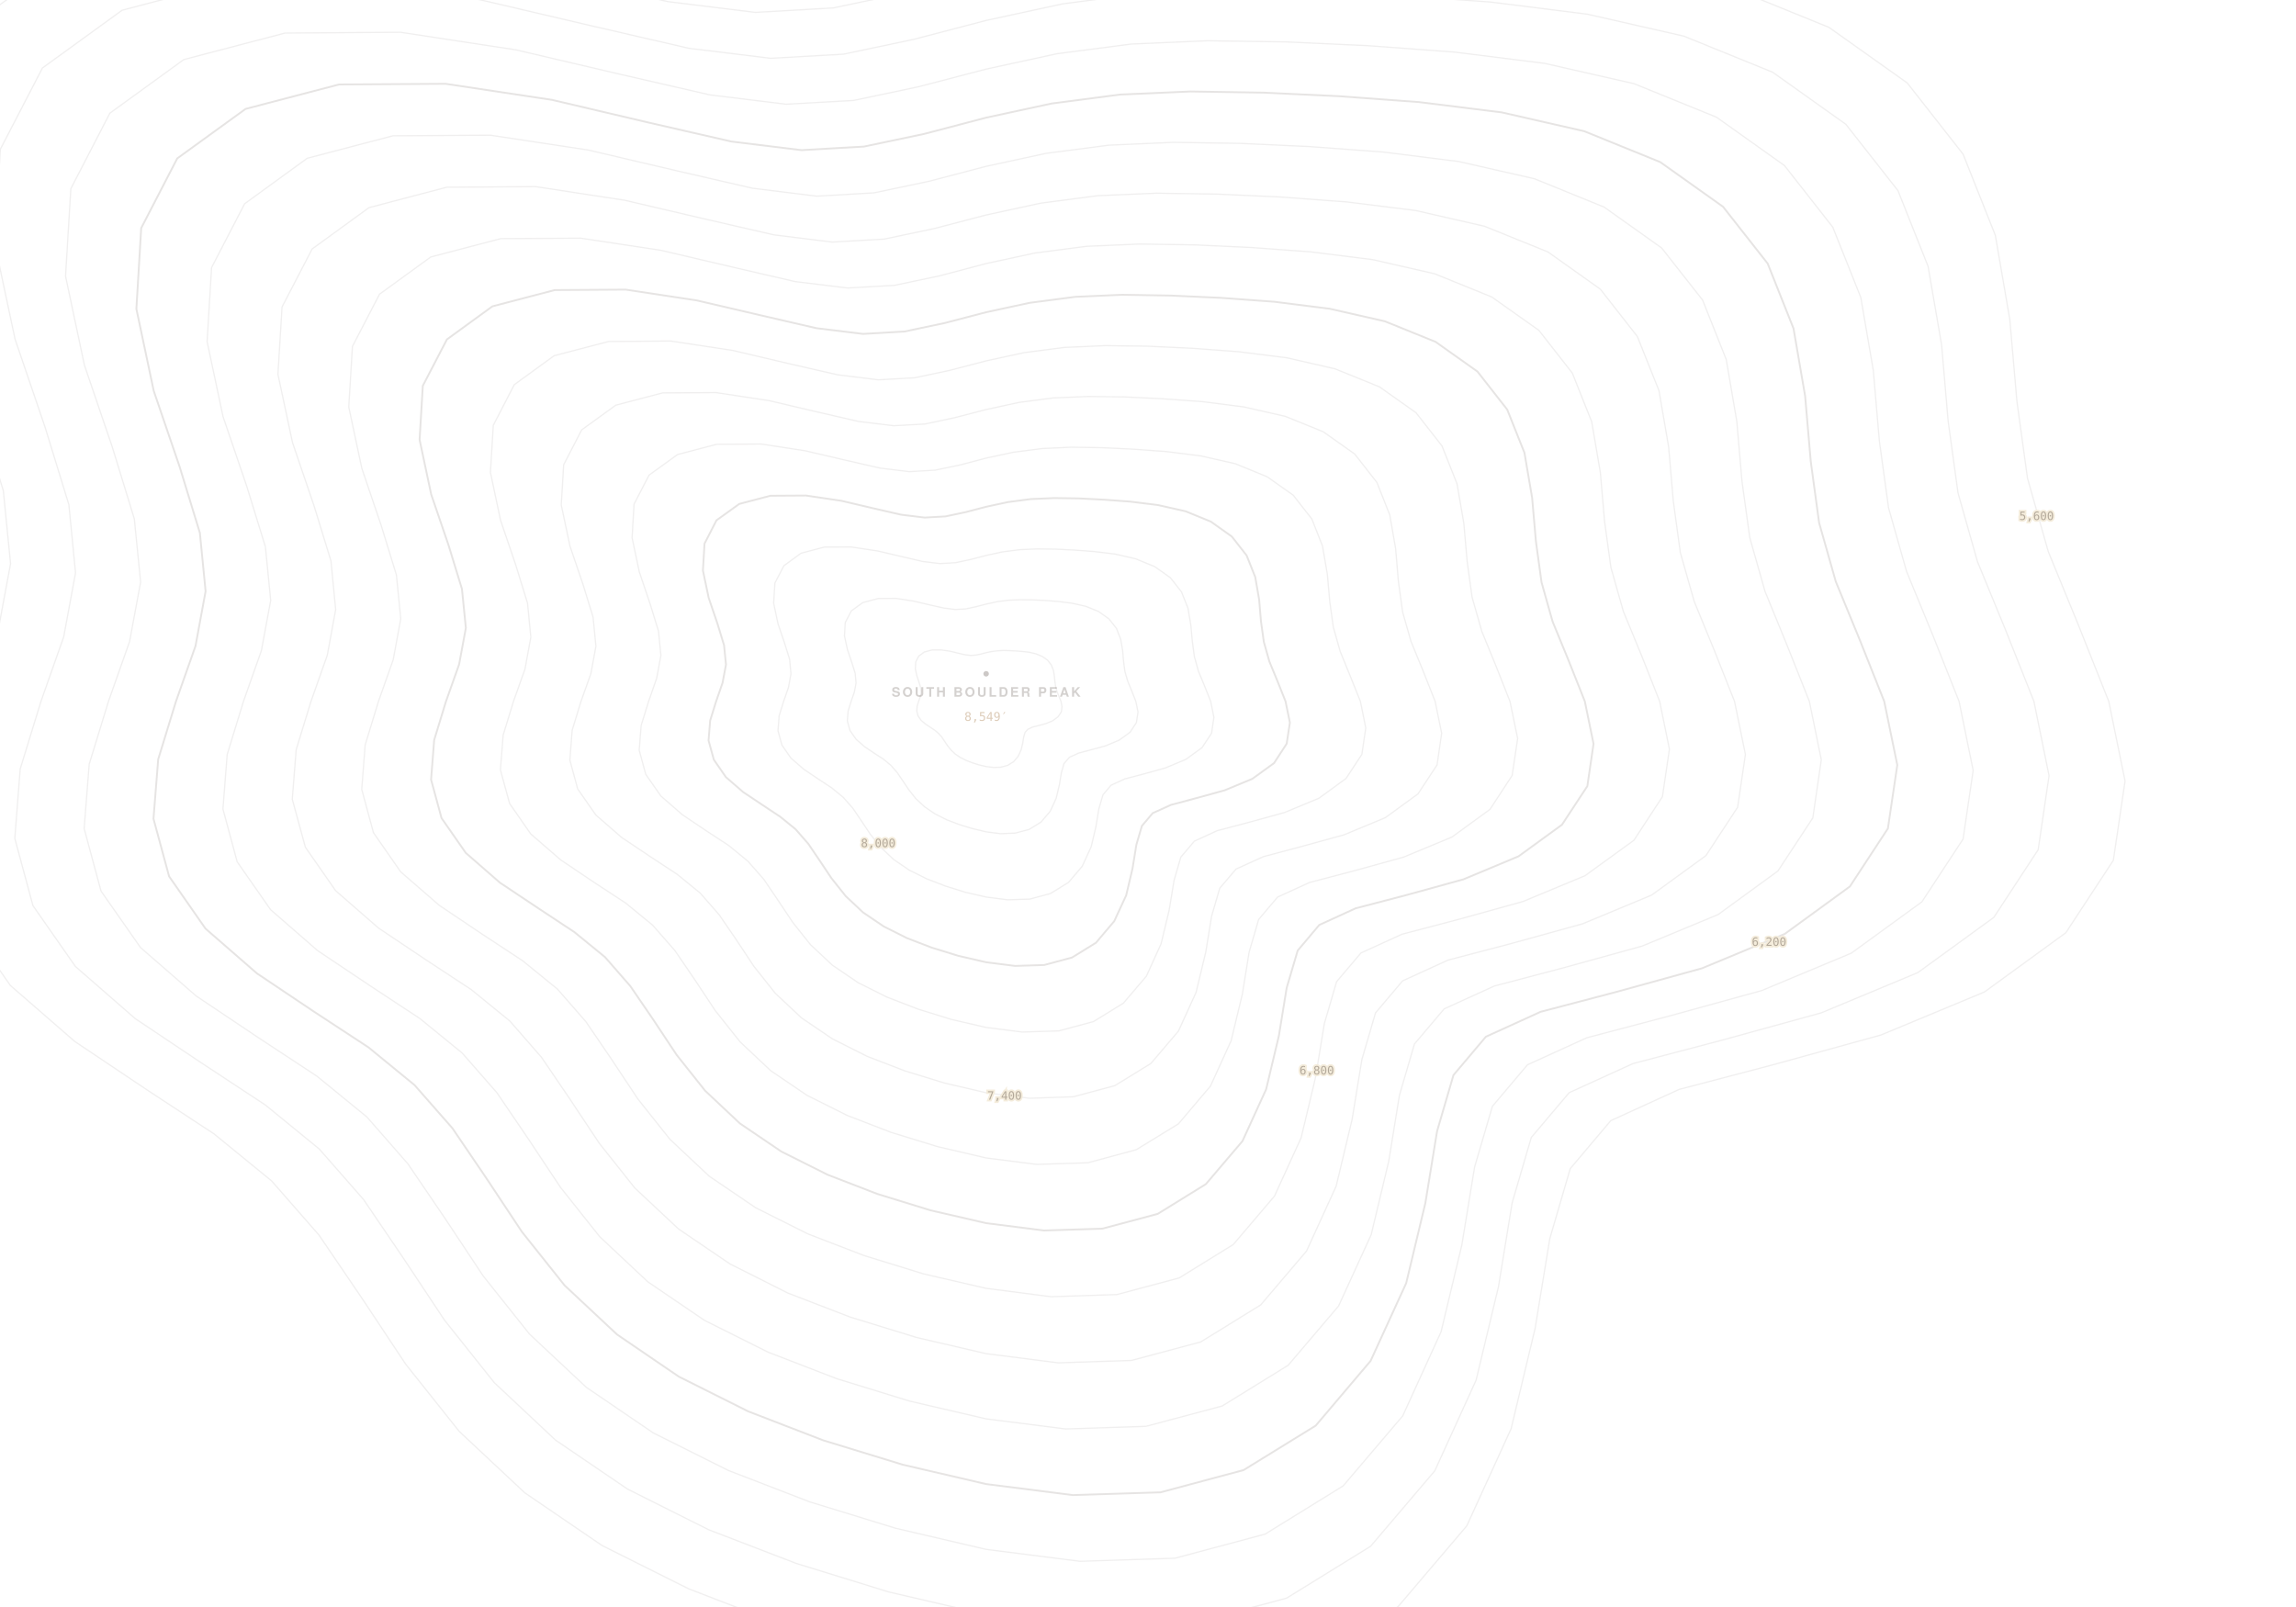
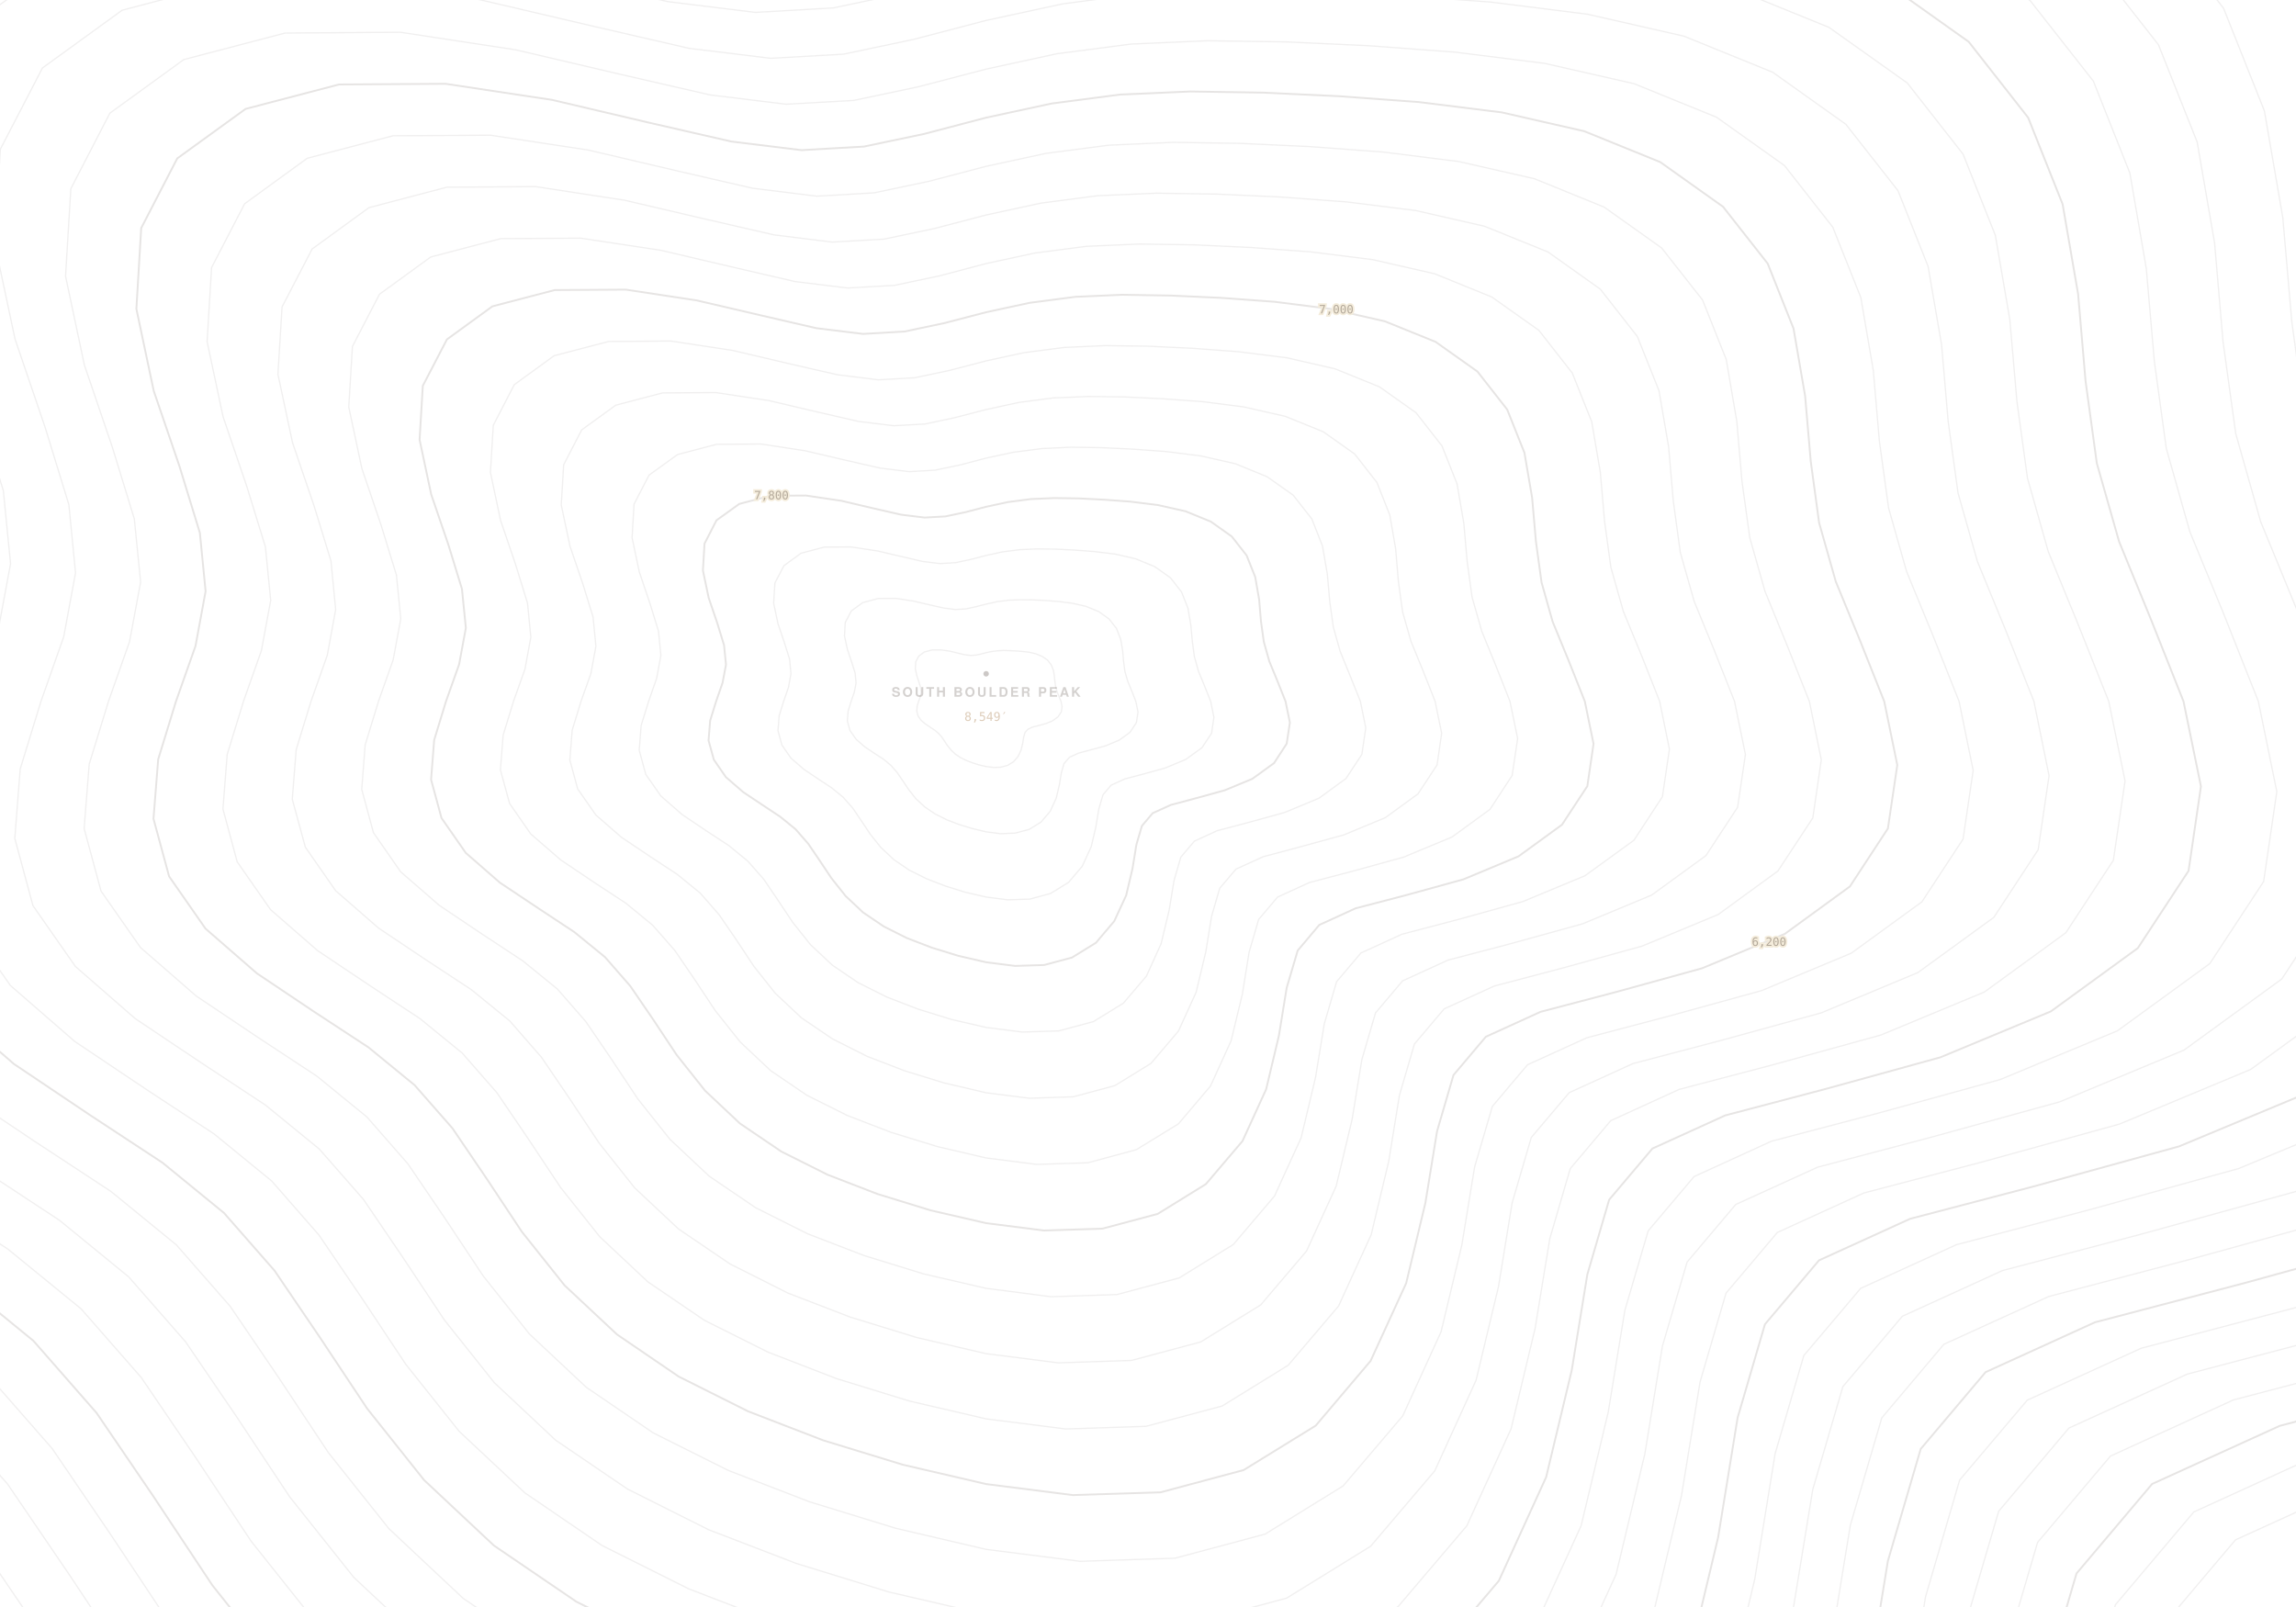
<svg xmlns="http://www.w3.org/2000/svg" width="2000" height="1400" viewBox="0 0 2000 1400">
  <style>
  .c  { fill:none; stroke:#2A1B11; stroke-opacity:0.07; stroke-width:1.1; }
  .ix { fill:none; stroke:#2A1B11; stroke-opacity:0.12; stroke-width:1.6; }
  .ct { font:500 10px 'IBM Plex Mono',ui-monospace,monospace; fill:#2A1B11; fill-opacity:0.32;
        stroke:#F4ECDB; stroke-width:3; paint-order:stroke; }
  .pk { font:600 11.5px 'Inter Tight','Helvetica Neue',sans-serif; letter-spacing:0.15em; fill:#2A1B11; fill-opacity:0.2; }
  .el { font:500 10.5px 'IBM Plex Mono',ui-monospace,monospace; fill:#9C6A33; fill-opacity:0.34; }
  .dot { fill:#2A1B11; fill-opacity:0.24; }
</style>
  <path class="c" d="M924.2,611.0 L925.1,615.6 L924.5,620.2 L921.7,624.4 L917.0,627.9 L911.0,630.4 L904.7,632.1 L899.2,633.5 L895.3,635.4 L892.9,638.1 L891.7,642.2 L890.9,647.4 L889.5,653.2 L886.9,658.9 L882.9,663.6 L877.7,666.8 L871.7,668.4 L865.3,668.6 L859.0,667.8 L852.9,666.4 L847.2,664.6 L841.7,662.5 L836.7,660.0 L832.2,657.0 L828.4,653.4 L825.3,649.5 L822.7,645.6 L820.3,642.0 L817.5,638.9 L814.2,636.1 L810.2,633.5 L806.1,630.7 L802.3,627.5 L799.7,623.7 L798.6,619.5 L798.9,615.2 L800.2,611.0 L801.6,607.0 L802.3,603.0 L801.9,598.8 L800.4,594.0 L798.6,588.5 L797.3,582.5 L797.7,576.6 L800.3,571.6 L805.2,568.0 L812.0,566.2 L819.8,566.2 L827.5,567.3 L834.5,569.0 L840.5,570.4 L845.6,571.0 L850.1,570.7 L854.5,569.8 L859.0,568.6 L863.7,567.6 L868.7,567.0 L873.8,566.7 L879.1,566.8 L884.6,567.1 L890.4,567.5 L896.4,568.2 L902.4,569.6 L907.9,571.9 L912.5,575.1 L915.7,579.2 L917.6,583.9 L918.4,588.8 L918.9,593.6 L919.5,598.0 L920.7,602.3 L922.4,606.6 L924.2,611.0 Z" />
  <path class="c" d="M989.4,611.0 L991.3,620.3 L989.9,629.5 L984.4,637.9 L974.9,644.8 L962.9,649.8 L950.4,653.2 L939.5,656.1 L931.6,659.7 L926.8,665.3 L924.5,673.4 L922.8,683.8 L920.0,695.5 L914.8,706.8 L906.8,716.2 L896.4,722.6 L884.3,725.8 L871.6,726.3 L859.0,724.7 L846.9,721.8 L835.4,718.3 L824.5,714.1 L814.4,709.0 L805.4,702.9 L797.8,695.8 L791.6,688.0 L786.4,680.2 L781.5,673.0 L776.0,666.7 L769.3,661.2 L761.4,656.1 L753.1,650.5 L745.7,644.0 L740.4,636.4 L738.1,628.1 L738.8,619.4 L741.4,611.0 L744.2,603.0 L745.7,595.0 L744.9,586.5 L741.9,576.9 L738.2,565.9 L735.6,554.0 L736.3,542.3 L741.6,532.2 L751.5,525.0 L765.0,521.4 L780.5,521.3 L796.0,523.7 L810.0,527.0 L822.0,529.7 L832.2,531.0 L841.2,530.5 L850.0,528.6 L859.0,526.3 L868.5,524.2 L878.4,522.9 L888.7,522.5 L899.2,522.6 L910.2,523.1 L921.8,524.0 L933.8,525.5 L945.8,528.2 L956.9,532.7 L966.0,539.2 L972.5,547.4 L976.2,556.9 L977.9,566.6 L978.7,576.1 L979.9,585.1 L982.4,593.6 L985.9,602.1 L989.4,611.0 Z" />
  <path class="c" d="M1054.6,611.0 L1057.4,624.9 L1055.4,638.7 L1047.1,651.3 L1032.9,661.6 L1014.9,669.1 L996.1,674.3 L979.7,678.6 L967.8,684.1 L960.8,692.4 L957.2,704.6 L954.6,720.3 L950.5,737.7 L942.7,754.7 L930.8,768.7 L915.1,778.4 L897.0,783.3 L877.9,783.9 L859.0,781.5 L840.8,777.3 L823.5,771.9 L807.2,765.6 L792.1,758.1 L778.6,748.9 L767.2,738.2 L757.9,726.5 L750.1,714.8 L742.8,704.0 L734.5,694.6 L724.5,686.4 L712.7,678.6 L700.2,670.2 L689.0,660.5 L681.1,649.1 L677.7,636.6 L678.7,623.6 L682.6,611.0 L686.8,598.9 L689.0,587.0 L687.8,574.3 L683.3,559.9 L677.7,543.4 L673.9,525.5 L675.0,507.9 L682.9,492.8 L697.7,482.0 L718.1,476.6 L741.3,476.5 L764.5,480.0 L785.5,484.9 L803.5,489.1 L818.8,491.0 L832.4,490.2 L845.5,487.4 L859.0,483.9 L873.2,480.8 L888.1,478.9 L903.5,478.2 L919.3,478.4 L935.8,479.2 L953.2,480.5 L971.3,482.7 L989.2,486.8 L1005.8,493.6 L1019.5,503.3 L1029.2,515.7 L1034.8,529.8 L1037.3,544.5 L1038.6,558.7 L1040.4,572.1 L1044.0,584.9 L1049.3,597.7 L1054.6,611.0 Z" />
  <path class="ix" d="M1119.8,611.0 L1123.6,629.5 L1120.8,647.9 L1109.8,664.8 L1090.9,678.5 L1066.8,688.5 L1041.8,695.4 L1020.0,701.2 L1004.1,708.4 L994.7,719.5 L989.9,735.8 L986.5,756.7 L981.0,780.0 L970.6,802.5 L954.7,821.3 L933.8,834.2 L909.6,840.7 L884.2,841.5 L859.0,838.3 L834.8,832.7 L811.7,825.6 L789.9,817.2 L769.8,807.1 L751.8,794.9 L736.6,780.6 L724.2,765.0 L713.8,749.4 L704.0,735.0 L693.0,722.4 L679.6,711.5 L663.9,701.1 L647.3,690.0 L632.3,677.0 L621.8,661.8 L617.2,645.1 L618.6,627.8 L623.8,611.0 L629.4,594.9 L632.4,579.0 L630.7,562.1 L624.8,542.8 L617.3,520.8 L612.3,497.0 L613.7,473.6 L624.1,453.3 L644.0,439.0 L671.1,431.9 L702.0,431.7 L733.0,436.3 L761.0,442.9 L785.0,448.4 L805.4,450.9 L823.5,449.9 L841.0,446.2 L859.0,441.5 L878.0,437.4 L897.8,434.8 L918.3,433.9 L939.4,434.2 L961.4,435.3 L984.6,437.0 L1008.7,440.0 L1032.7,445.4 L1054.7,454.4 L1073.0,467.4 L1085.9,483.9 L1093.4,502.7 L1096.8,522.3 L1098.4,541.3 L1100.9,559.2 L1105.7,576.2 L1112.7,593.2 L1119.8,611.0 Z" />
  <path class="c" d="M1185.0,611.0 L1189.7,634.1 L1186.3,657.2 L1172.5,678.2 L1148.9,695.4 L1118.8,707.9 L1087.5,716.5 L1060.2,723.7 L1040.4,732.8 L1028.6,746.7 L1022.7,767.0 L1018.4,793.1 L1011.4,822.2 L998.6,850.4 L978.6,873.9 L952.5,890.0 L922.3,898.1 L890.5,899.1 L859.0,895.1 L828.7,888.1 L799.9,879.2 L772.7,868.7 L747.5,856.1 L725.0,840.8 L706.0,823.0 L690.5,803.5 L677.5,784.0 L665.3,766.0 L651.5,750.3 L634.8,736.6 L615.1,723.7 L594.3,709.7 L575.7,693.5 L562.5,674.6 L556.8,653.6 L558.5,632.0 L565.0,611.0 L572.0,590.9 L575.7,571.0 L573.6,549.8 L566.2,525.8 L556.9,498.3 L550.6,468.5 L552.3,439.2 L565.4,413.9 L590.2,396.0 L624.1,387.1 L662.8,386.8 L701.4,392.7 L736.5,400.9 L766.6,407.8 L792.0,410.9 L814.6,409.6 L836.5,405.0 L859.0,399.1 L882.7,394.0 L907.5,390.8 L933.1,389.6 L959.5,390.0 L987.1,391.3 L1016.0,393.4 L1046.1,397.2 L1076.1,404.0 L1103.7,415.3 L1126.5,431.4 L1142.7,452.1 L1152.0,475.7 L1156.2,500.1 L1158.3,523.9 L1161.4,546.2 L1167.4,567.5 L1176.1,588.8 L1185.0,611.0 Z" />
  <path class="c" d="M1250.1,611.0 L1255.8,638.8 L1251.8,666.4 L1235.2,691.6 L1206.8,712.3 L1170.7,727.3 L1133.2,737.6 L1100.5,746.3 L1076.7,757.1 L1062.5,773.8 L1055.4,798.2 L1050.3,829.5 L1041.9,864.5 L1026.5,898.3 L1002.5,926.5 L971.1,945.8 L934.9,955.5 L896.8,956.8 L859.0,952.0 L822.6,943.5 L788.1,932.9 L755.4,920.3 L725.2,905.1 L698.2,886.8 L675.4,865.4 L656.8,842.0 L641.3,818.6 L626.5,797.0 L610.0,778.1 L589.9,761.7 L566.3,746.2 L541.4,729.5 L519.0,710.0 L503.2,687.3 L496.4,662.2 L498.4,636.2 L506.1,611.0 L514.7,586.9 L519.1,563.0 L516.6,537.6 L507.7,508.7 L496.5,475.8 L488.9,440.0 L491.0,404.9 L506.7,374.5 L536.4,353.0 L577.1,342.3 L623.5,342.0 L669.9,349.0 L712.0,358.9 L748.1,367.2 L778.6,370.9 L805.7,369.4 L832.0,363.8 L859.0,356.8 L887.5,350.6 L917.2,346.7 L948.0,345.4 L979.6,345.8 L1012.7,347.4 L1047.4,349.9 L1083.5,354.5 L1119.5,362.7 L1152.6,376.1 L1180.0,395.5 L1199.4,420.3 L1210.6,448.6 L1215.7,477.9 L1218.1,506.4 L1221.8,533.2 L1229.1,558.8 L1239.6,584.4 L1250.1,611.0 Z" />
  <path class="c" d="M1315.3,611.0 L1322.0,643.4 L1317.2,675.6 L1297.9,705.1 L1264.8,729.2 L1222.7,746.7 L1178.9,758.8 L1140.7,768.8 L1112.9,781.5 L1096.4,801.0 L1088.1,829.4 L1082.2,866.0 L1072.4,906.7 L1054.4,946.2 L1026.5,979.1 L989.8,1001.6 L947.6,1013.0 L903.1,1014.4 L859.0,1008.8 L816.6,998.9 L776.2,986.5 L738.1,971.8 L702.9,954.2 L671.4,932.8 L644.8,907.8 L623.1,880.5 L605.0,853.2 L587.8,828.0 L568.5,806.0 L545.1,786.8 L517.5,768.7 L488.5,749.2 L462.3,726.5 L443.9,700.0 L435.9,670.7 L438.3,640.4 L447.3,611.0 L457.3,582.9 L462.4,555.1 L459.5,525.4 L449.1,491.7 L436.0,453.2 L427.2,411.6 L429.7,370.5 L448.0,335.1 L482.7,309.9 L530.2,297.5 L584.3,297.1 L638.4,305.3 L687.6,316.9 L729.6,326.5 L765.2,330.9 L796.9,329.1 L827.5,322.6 L859.0,314.4 L892.2,307.2 L927.0,302.7 L962.8,301.1 L999.7,301.6 L1038.3,303.4 L1078.8,306.4 L1121.0,311.7 L1162.9,321.3 L1201.6,337.0 L1233.5,359.6 L1256.1,388.5 L1269.2,421.5 L1275.1,455.8 L1278.0,489.0 L1282.3,520.3 L1290.8,550.1 L1303.0,579.9 L1315.3,611.0 Z" />
  <path class="ix" d="M1380.5,611.0 L1388.1,648.0 L1382.7,684.9 L1360.6,718.5 L1322.8,746.0 L1274.7,766.1 L1224.6,779.9 L1180.9,791.3 L1149.2,805.8 L1130.4,828.1 L1120.8,860.6 L1114.0,902.4 L1102.9,949.0 L1082.3,994.1 L1050.4,1031.6 L1008.5,1057.5 L960.2,1070.4 L909.4,1072.0 L859.0,1065.6 L810.5,1054.4 L764.4,1040.2 L720.9,1023.4 L680.6,1003.2 L644.6,978.8 L614.2,950.2 L589.4,919.0 L568.7,887.8 L549.0,859.0 L527.0,833.8 L500.3,812.0 L468.8,791.2 L435.5,769.0 L405.7,743.0 L384.6,712.7 L375.5,679.2 L378.2,644.7 L388.5,611.0 L399.9,578.9 L405.8,547.1 L402.4,513.1 L390.6,474.6 L375.6,430.7 L365.5,383.1 L368.3,336.1 L389.3,295.7 L428.9,266.9 L483.2,252.7 L545.0,252.3 L606.9,261.7 L663.1,274.8 L711.1,285.9 L751.8,290.9 L788.0,288.8 L823.0,281.4 L859.0,272.0 L897.0,263.8 L936.7,258.6 L977.6,256.8 L1019.9,257.5 L1063.9,259.5 L1110.2,262.9 L1158.4,269.0 L1206.3,279.9 L1250.5,297.8 L1287.0,323.7 L1312.9,356.8 L1327.9,394.4 L1334.6,433.6 L1337.9,471.6 L1342.8,507.3 L1352.4,541.4 L1366.4,575.5 L1380.5,611.0 Z" />
  <path class="c" d="M1445.7,611.0 L1454.2,652.7 L1448.1,694.1 L1423.3,732.0 L1380.7,762.9 L1326.6,785.4 L1270.3,801.0 L1221.2,813.9 L1185.5,830.2 L1164.3,855.2 L1153.6,891.8 L1145.9,938.8 L1133.4,991.2 L1110.2,1042.0 L1074.3,1084.2 L1027.2,1113.3 L972.9,1127.8 L915.7,1129.7 L859.0,1122.4 L804.5,1109.8 L752.6,1093.8 L703.6,1074.9 L658.3,1052.2 L617.8,1024.7 L583.6,992.6 L555.7,957.5 L532.4,922.4 L510.3,890.0 L485.6,861.7 L455.4,837.1 L420.0,813.8 L382.6,788.7 L349.0,759.5 L325.3,725.4 L315.1,687.7 L318.1,648.9 L329.7,611.0 L342.5,574.8 L349.1,539.1 L345.3,500.9 L332.0,457.6 L315.2,408.1 L303.8,354.6 L307.0,301.8 L330.6,256.3 L375.2,223.9 L436.2,207.9 L505.8,207.5 L575.4,218.0 L638.6,232.8 L692.6,245.3 L738.4,250.9 L779.1,248.6 L818.5,240.3 L859.0,229.6 L901.7,220.4 L946.4,214.6 L992.5,212.6 L1040.0,213.3 L1089.5,215.6 L1141.6,219.4 L1195.8,226.2 L1249.7,238.5 L1299.4,258.7 L1340.5,287.8 L1369.6,325.0 L1386.5,367.4 L1394.0,411.4 L1397.7,454.1 L1403.2,494.3 L1414.1,532.7 L1429.9,571.0 L1445.7,611.0 Z" />
  <path class="c" d="M1510.9,611.0 L1520.4,657.3 L1513.6,703.3 L1486.0,745.4 L1438.7,779.8 L1378.6,804.8 L1316.0,822.1 L1261.4,836.4 L1221.8,854.5 L1198.2,882.4 L1186.3,923.1 L1177.8,975.2 L1163.9,1033.4 L1138.1,1089.9 L1098.2,1136.8 L1045.9,1169.1 L985.6,1185.2 L922.0,1187.3 L859.0,1179.3 L798.4,1165.2 L740.8,1147.5 L686.3,1126.5 L636.0,1101.2 L591.1,1070.7 L553.0,1035.0 L522.0,996.0 L496.1,957.0 L471.6,921.0 L444.1,889.5 L410.6,862.2 L371.2,836.3 L329.7,808.5 L292.4,776.0 L266.0,738.1 L254.6,696.3 L258.0,653.1 L270.9,611.0 L285.1,570.8 L292.4,531.1 L288.3,488.7 L273.5,440.5 L254.8,385.6 L242.1,326.1 L245.7,267.4 L271.9,216.9 L321.4,180.9 L389.2,163.1 L466.6,162.6 L543.9,174.4 L614.1,190.8 L674.1,204.6 L725.0,210.9 L770.2,208.3 L813.9,199.1 L859.0,187.3 L906.5,177.0 L956.1,170.5 L1007.3,168.3 L1060.1,169.1 L1115.1,171.6 L1173.0,175.9 L1233.2,183.4 L1293.1,197.1 L1348.4,219.5 L1394.0,251.9 L1426.3,293.2 L1445.1,340.3 L1453.5,389.2 L1457.6,436.7 L1463.7,481.4 L1475.8,524.0 L1493.3,566.6 L1510.9,611.0 Z" />
  <path class="c" d="M1576.1,611.0 L1586.5,661.9 L1579.1,712.6 L1548.7,758.8 L1496.7,796.7 L1430.5,824.2 L1361.7,843.2 L1301.7,859.0 L1258.0,878.9 L1232.1,909.5 L1219.0,954.3 L1209.7,1011.7 L1194.4,1075.7 L1166.0,1137.8 L1122.1,1189.4 L1064.6,1224.9 L998.2,1242.6 L928.3,1244.9 L859.0,1236.1 L792.3,1220.6 L728.9,1201.1 L669.1,1178.0 L613.7,1150.3 L564.3,1116.7 L522.4,1077.4 L488.3,1034.5 L459.8,991.6 L432.8,951.9 L402.6,917.4 L365.7,887.3 L322.4,858.8 L276.7,828.2 L235.7,792.5 L206.6,750.8 L194.2,704.8 L197.9,657.3 L212.1,611.0 L227.7,566.8 L235.8,523.1 L231.2,476.4 L214.9,423.5 L194.3,363.0 L180.4,297.6 L184.3,233.1 L213.1,177.5 L267.6,137.9 L342.3,118.3 L427.3,117.8 L512.4,130.7 L589.6,148.8 L655.6,164.0 L711.6,170.9 L761.4,168.0 L809.4,157.9 L859.0,144.9 L911.2,133.6 L965.8,126.5 L1022.1,124.0 L1080.2,124.9 L1140.7,127.7 L1204.4,132.4 L1270.6,140.7 L1336.6,155.7 L1397.3,180.4 L1447.4,216.0 L1483.1,261.4 L1503.7,313.2 L1512.9,367.1 L1517.4,419.3 L1524.2,468.4 L1537.5,515.3 L1556.7,562.2 L1576.1,611.0 Z" />
  <path class="ix" d="M1641.3,611.0 L1652.7,666.5 L1644.5,721.8 L1611.4,772.3 L1554.7,813.6 L1482.5,843.6 L1407.4,864.3 L1341.9,881.5 L1294.3,903.2 L1266.1,936.6 L1251.8,985.5 L1241.6,1048.1 L1224.9,1117.9 L1193.9,1185.6 L1146.1,1242.0 L1083.3,1280.7 L1010.9,1300.1 L934.6,1302.5 L859.0,1292.9 L786.3,1276.0 L717.1,1254.8 L651.8,1229.6 L591.3,1199.3 L537.5,1162.6 L491.8,1119.8 L454.6,1073.1 L423.5,1026.2 L394.1,982.9 L361.1,945.3 L320.9,912.4 L273.6,881.4 L223.8,848.0 L179.0,809.0 L147.3,763.5 L133.7,713.3 L137.8,661.5 L153.3,611.0 L170.3,562.8 L179.1,515.1 L174.1,464.2 L156.4,406.4 L133.9,340.5 L118.8,269.1 L123.0,198.7 L154.4,138.0 L213.9,94.9 L295.3,73.6 L388.1,73.0 L480.9,87.0 L565.1,106.8 L637.1,123.3 L698.2,130.8 L752.5,127.7 L804.9,116.7 L859.0,102.5 L916.0,90.2 L975.5,82.4 L1036.9,79.7 L1100.3,80.7 L1166.3,83.8 L1235.8,88.9 L1308.1,97.9 L1380.0,114.3 L1446.2,141.2 L1500.9,180.1 L1539.8,229.6 L1562.3,286.2 L1572.4,344.9 L1577.3,401.9 L1584.6,455.5 L1599.1,506.6 L1620.1,557.7 L1641.3,611.0 Z" />
  <path class="c" d="M1706.5,611.0 L1718.8,671.2 L1710.0,731.0 L1674.1,785.7 L1612.6,830.4 L1534.5,863.0 L1453.1,885.4 L1382.2,904.1 L1330.6,927.6 L1300.0,963.8 L1284.5,1016.7 L1273.4,1084.5 L1255.3,1160.2 L1221.9,1233.5 L1170.0,1294.5 L1102.0,1336.5 L1023.5,1357.5 L940.9,1360.2 L859.0,1349.8 L780.2,1331.4 L705.3,1308.4 L634.6,1281.1 L569.0,1248.3 L510.7,1208.6 L461.2,1162.2 L420.9,1111.6 L387.2,1060.8 L355.3,1013.9 L319.6,973.1 L276.0,937.5 L224.9,903.9 L170.9,867.7 L122.4,825.5 L88.0,776.3 L73.3,721.8 L77.7,665.7 L94.5,611.0 L112.9,558.8 L122.5,507.1 L117.0,452.0 L97.8,389.4 L73.5,318.0 L57.1,240.6 L61.7,164.4 L95.7,98.6 L160.1,51.9 L248.3,28.8 L348.8,28.1 L449.3,43.4 L540.6,64.8 L618.6,82.7 L684.8,90.8 L743.6,87.5 L800.4,75.5 L859.0,60.2 L920.7,46.8 L985.2,38.4 L1051.8,35.5 L1120.4,36.5 L1191.9,39.8 L1267.2,45.4 L1345.5,55.2 L1423.4,72.9 L1495.2,102.1 L1554.4,144.2 L1596.5,197.9 L1620.9,259.1 L1631.8,322.7 L1637.1,384.4 L1645.1,442.5 L1660.8,497.9 L1683.6,553.3 L1706.5,611.0 Z" />
  <path class="c" d="M1771.7,611.0 L1784.9,675.8 L1775.4,740.3 L1736.8,799.2 L1670.6,847.3 L1586.4,882.4 L1498.8,906.5 L1422.4,926.6 L1366.9,951.9 L1333.9,990.9 L1317.2,1047.9 L1305.3,1120.9 L1285.8,1202.4 L1249.8,1281.4 L1193.9,1347.1 L1120.7,1392.3 L1036.2,1414.9 L947.2,1417.8 L859.0,1406.6 L774.2,1386.9 L693.5,1362.0 L617.3,1332.7 L546.7,1297.3 L483.9,1254.6 L430.6,1204.6 L387.2,1150.1 L350.9,1095.4 L316.6,1044.9 L278.1,1001.0 L231.2,962.7 L176.1,926.4 L117.9,887.5 L65.7,842.0 L28.7,789.0 L12.9,730.4 L17.6,669.9 L35.7,611.0 L55.5,554.8 L65.8,499.1 L60.0,439.7 L39.3,372.3 L13.1,295.4 L-4.6,212.1 L0.3,130.0 L37.0,59.2 L106.4,8.9 L201.3,-16.0 L309.6,-16.7 L417.8,-0.3 L516.1,22.7 L600.2,42.1 L671.4,50.8 L734.7,47.2 L795.9,34.3 L859.0,17.8 L925.5,3.4 L994.9,-5.7 L1066.6,-8.8 L1140.5,-7.7 L1217.5,-4.1 L1298.6,1.8 L1382.9,12.4 L1466.8,31.5 L1544.1,62.9 L1607.9,108.3 L1653.3,166.1 L1679.5,232.0 L1691.3,300.5 L1697.0,367.0 L1705.6,429.5 L1722.5,489.2 L1747.0,548.8 L1771.7,611.0 Z" />
  <path class="c" d="M1836.9,611.0 L1851.1,680.4 L1840.9,749.5 L1799.5,812.6 L1728.6,864.2 L1638.4,901.7 L1544.5,927.6 L1462.6,949.1 L1403.1,976.3 L1367.8,1018.1 L1350.0,1079.1 L1337.2,1157.3 L1316.3,1244.7 L1277.7,1329.3 L1217.8,1399.7 L1139.4,1448.1 L1048.8,1472.3 L953.5,1475.4 L859.0,1463.4 L768.1,1442.3 L681.6,1415.7 L600.0,1384.2 L524.4,1346.4 L457.1,1300.5 L400.0,1247.0 L353.5,1188.6 L314.6,1130.0 L277.8,1075.9 L236.6,1028.8 L186.4,987.8 L127.3,949.0 L65.0,907.2 L9.0,858.5 L-30.6,801.7 L-47.6,738.9 L-42.5,674.1 L-23.1,611.0 L-1.9,550.7 L9.2,491.1 L2.9,427.5 L-19.3,355.3 L-47.4,272.9 L-66.3,183.6 L-61.0,95.7 L-21.7,19.8 L52.6,-34.1 L154.4,-60.8 L270.3,-61.6 L386.3,-44.0 L491.6,-19.3 L581.7,1.4 L658.0,10.8 L725.9,6.9 L791.4,-6.9 L859.0,-24.6 L930.2,-40.1 L1004.6,-49.7 L1081.4,-53.1 L1160.6,-51.9 L1243.2,-48.1 L1330.0,-41.7 L1420.3,-30.3 L1510.2,-9.9 L1593.1,23.8 L1661.4,72.3 L1710.0,134.3 L1738.1,205.0 L1750.7,278.3 L1756.9,349.6 L1766.1,416.6 L1784.2,480.5 L1810.4,544.4 L1836.9,611.0 Z" />
-   <text class="ct" x="765" y="738" text-anchor="middle">8,000</text>
-   <text class="ct" x="875" y="958" text-anchor="middle">7,400</text>
-   <text class="ct" x="1147" y="936" text-anchor="middle">6,800</text>
+   <path class="ix" d="M1902.0,611.0 L1917.2,685.1 L1906.4,758.7 L1862.2,826.0 L1786.5,881.1 L1690.3,921.1 L1590.2,948.7 L1502.9,971.7 L1439.4,1000.6 L1401.7,1045.2 L1382.7,1110.3 L1369.1,1193.8 L1346.8,1286.9 L1305.6,1377.2 L1241.8,1452.3 L1158.1,1503.9 L1061.5,1529.7 L959.8,1533.1 L859.0,1520.2 L762.0,1497.7 L669.8,1469.3 L582.8,1435.8 L502.1,1395.4 L430.3,1346.5 L369.4,1289.4 L319.8,1227.1 L278.3,1164.6 L239.1,1106.9 L195.1,1056.7 L141.5,1012.9 L78.5,971.5 L12.1,926.9 L-47.6,875.0 L-89.9,814.4 L-108.0,747.4 L-102.6,678.3 L-82.0,611.0 L-59.2,546.7 L-47.5,483.1 L-54.2,415.3 L-77.8,338.2 L-107.8,250.3 L-128.0,155.1 L-122.3,61.3 L-80.4,-19.6 L-1.2,-77.1 L107.4,-105.6 L231.1,-106.4 L354.8,-87.6 L467.1,-61.3 L563.2,-39.2 L644.6,-29.2 L717.0,-33.3 L786.9,-48.1 L859.0,-67.0 L934.9,-83.5 L1014.3,-93.7 L1096.3,-97.3 L1180.7,-96.1 L1268.8,-92.0 L1361.4,-85.2 L1457.8,-73.1 L1553.6,-51.3 L1642.0,-15.4 L1714.9,36.4 L1766.7,102.5 L1796.7,177.9 L1810.2,256.2 L1816.7,332.1 L1826.5,403.6 L1845.9,471.8 L1873.8,540.0 L1902.0,611.0 Z" />
+   <path class="c" d="M1967.2,611.0 L1983.3,689.7 L1971.8,768.0 L1924.9,839.5 L1844.5,898.0 L1742.3,940.5 L1635.9,969.8 L1543.1,994.2 L1475.7,1025.0 L1435.7,1072.3 L1415.4,1141.5 L1400.9,1230.2 L1377.3,1329.2 L1333.5,1425.1 L1265.7,1504.9 L1176.8,1559.7 L1074.2,1587.2 L966.1,1590.7 L859.0,1577.1 L756.0,1553.1 L658.0,1523.0 L565.5,1487.3 L479.8,1444.4 L403.5,1392.5 L338.8,1331.8 L286.1,1265.6 L242.1,1199.2 L200.4,1137.9 L153.6,1084.5 L96.7,1038.0 L29.7,994.0 L-40.9,946.7 L-104.3,891.5 L-149.2,827.1 L-168.4,755.9 L-162.7,682.5 L-140.8,611.0 L-116.6,542.7 L-104.1,475.1 L-111.3,403.0 L-136.4,321.2 L-168.2,227.8 L-189.7,126.6 L-183.6,26.9 L-139.1,-59.0 L-54.9,-120.1 L60.4,-150.4 L191.8,-151.2 L323.3,-131.3 L442.6,-103.3 L544.7,-79.8 L631.2,-69.2 L708.1,-73.6 L782.4,-89.3 L859.0,-109.3 L939.7,-126.9 L1024.0,-137.8 L1111.1,-141.6 L1200.8,-140.3 L1294.4,-135.9 L1392.8,-128.7 L1495.2,-115.8 L1597.0,-92.7 L1690.9,-54.5 L1768.4,0.5 L1823.5,70.7 L1855.3,150.8 L1869.6,234.0 L1876.6,314.7 L1887.0,390.6 L1907.5,463.1 L1937.3,535.5 L1967.2,611.0 Z" />
+   <path class="c" d="M2032.4,611.0 L2049.5,694.3 L2037.3,777.2 L1987.6,852.9 L1902.5,914.8 L1794.2,959.9 L1681.6,990.9 L1583.4,1016.8 L1512.0,1049.3 L1469.6,1099.5 L1448.1,1172.7 L1432.8,1266.6 L1407.8,1371.4 L1361.4,1473.0 L1289.6,1557.4 L1195.4,1615.5 L1086.8,1644.6 L972.4,1648.3 L859.0,1633.9 L749.9,1608.5 L646.2,1576.6 L548.2,1538.9 L457.5,1493.4 L376.7,1438.4 L308.2,1374.2 L252.4,1304.1 L205.8,1233.8 L161.6,1168.9 L112.1,1112.4 L51.8,1063.1 L-19.0,1016.5 L-93.8,966.4 L-161.0,908.0 L-208.5,839.8 L-228.9,764.5 L-222.8,686.7 L-199.6,611.0 L-174.0,538.7 L-160.8,467.1 L-168.3,390.8 L-194.9,304.1 L-228.6,205.3 L-251.4,98.1 L-245.0,-7.4 L-197.9,-98.4 L-108.7,-163.1 L13.4,-195.2 L152.6,-196.1 L291.8,-175.0 L418.1,-145.3 L526.2,-120.5 L617.8,-109.2 L699.2,-113.9 L777.9,-130.5 L859.0,-151.7 L944.4,-170.3 L1033.7,-181.8 L1125.9,-185.9 L1220.9,-184.5 L1320.0,-179.9 L1424.2,-172.2 L1532.6,-158.6 L1640.5,-134.0 L1739.9,-93.7 L1821.9,-35.4 L1880.2,39.0 L1913.9,123.7 L1929.1,211.8 L1936.4,297.3 L1947.5,377.7 L1969.2,454.4 L2000.7,531.1 L2032.4,611.0 Z" />
+   <path class="c" d="M2097.6,611.0 L2115.6,699.0 L2102.7,786.4 L2050.3,866.4 L1960.5,931.7 L1846.2,979.3 L1727.3,1012.1 L1623.6,1039.3 L1548.2,1073.7 L1503.5,1126.6 L1480.9,1203.9 L1464.7,1303.0 L1438.3,1413.7 L1389.3,1520.8 L1313.5,1610.0 L1214.1,1671.3 L1099.5,1702.0 L978.7,1705.9 L859.0,1690.7 L743.8,1664.0 L634.3,1630.3 L531.0,1590.4 L435.2,1542.5 L349.9,1484.4 L277.6,1416.6 L218.7,1342.6 L169.5,1268.4 L122.9,1199.9 L70.6,1140.2 L7.0,1088.3 L-67.8,1039.1 L-146.7,986.2 L-217.6,924.5 L-267.8,852.5 L-289.3,773.0 L-282.9,690.9 L-258.4,611.0 L-231.4,534.7 L-217.5,459.2 L-225.4,378.5 L-253.5,287.1 L-289.1,182.7 L-313.0,69.7 L-306.3,-41.8 L-256.6,-137.9 L-162.4,-206.2 L-33.5,-239.9 L113.4,-240.9 L260.3,-218.6 L393.6,-187.4 L507.7,-161.1 L604.4,-149.3 L690.4,-154.2 L773.4,-171.7 L859.0,-194.1 L949.2,-213.7 L1043.5,-225.9 L1140.7,-230.2 L1241.0,-228.7 L1345.6,-223.8 L1455.6,-215.7 L1570.0,-201.4 L1683.9,-175.4 L1788.8,-132.8 L1875.4,-71.3 L1936.9,7.2 L1972.5,96.7 L1988.5,189.6 L1996.3,279.8 L2007.9,364.7 L2030.9,445.7 L2064.1,526.7 L2097.6,611.0 Z" />
+   <path class="ix" d="M2162.8,611.0 L2181.8,703.6 L2168.2,795.7 L2113.0,879.8 L2018.4,948.6 L1898.2,998.7 L1773.0,1033.2 L1663.9,1061.8 L1584.5,1098.0 L1537.4,1153.7 L1513.6,1235.1 L1496.6,1339.5 L1468.8,1455.9 L1417.2,1568.7 L1337.4,1662.6 L1232.8,1727.1 L1112.1,1759.4 L985.0,1763.6 L859.0,1747.6 L737.8,1719.4 L622.5,1683.9 L513.7,1642.0 L412.9,1591.5 L323.1,1530.4 L247.0,1459.0 L185.0,1381.1 L133.2,1303.0 L84.1,1230.9 L29.1,1168.1 L-37.8,1113.4 L-116.6,1061.6 L-199.7,1005.9 L-274.3,941.0 L-327.1,865.2 L-349.8,781.5 L-343.0,695.1 L-317.2,611.0 L-288.8,530.7 L-274.1,451.2 L-282.5,366.3 L-312.0,270.0 L-349.5,160.2 L-374.7,41.2 L-367.6,-76.1 L-315.3,-177.3 L-216.2,-249.2 L-80.5,-284.7 L74.1,-285.7 L228.8,-262.3 L369.2,-229.4 L489.2,-201.8 L591.0,-189.3 L681.5,-194.4 L768.9,-212.9 L859.0,-236.4 L953.9,-257.1 L1053.2,-269.9 L1155.6,-274.4 L1261.1,-272.9 L1371.2,-267.7 L1487.0,-259.2 L1607.4,-244.1 L1727.3,-216.8 L1837.7,-172.0 L1928.9,-107.2 L1993.7,-24.6 L2031.1,69.6 L2048.0,167.5 L2056.2,262.4 L2068.4,351.8 L2092.6,437.0 L2127.6,522.2 L2162.8,611.0 Z" />
+   <path class="c" d="M2228.0,611.0 L2247.9,708.2 L2233.7,804.9 L2175.7,893.3 L2076.4,965.5 L1950.1,1018.0 L1818.7,1054.3 L1704.1,1084.4 L1620.8,1122.4 L1571.3,1180.9 L1546.3,1266.3 L1528.5,1375.9 L1499.2,1498.1 L1445.2,1616.6 L1361.4,1715.2 L1251.5,1782.9 L1124.8,1816.9 L991.3,1821.2 L859.0,1804.4 L731.7,1774.8 L610.7,1737.6 L496.4,1693.5 L390.6,1640.5 L296.3,1576.3 L216.4,1501.4 L151.3,1419.6 L96.9,1337.6 L45.4,1261.9 L-12.4,1195.9 L-82.7,1138.5 L-165.4,1084.1 L-252.6,1025.7 L-331.0,957.5 L-386.4,878.0 L-410.2,790.0 L-403.1,699.3 L-376.0,611.0 L-346.2,526.6 L-330.8,443.2 L-339.6,354.1 L-370.6,253.0 L-409.9,137.6 L-436.4,12.7 L-429.0,-110.5 L-374.0,-216.7 L-270.0,-292.2 L-127.5,-329.5 L34.9,-330.6 L197.2,-306.0 L344.7,-271.4 L470.7,-242.4 L577.6,-229.3 L672.6,-234.7 L764.4,-254.1 L859.0,-278.8 L958.7,-300.5 L1062.9,-314.0 L1170.4,-318.7 L1281.2,-317.1 L1396.8,-311.7 L1518.4,-302.7 L1644.9,-286.9 L1770.7,-258.2 L1886.7,-211.1 L1982.4,-143.1 L2050.4,-56.4 L2089.7,42.5 L2107.4,145.3 L2116.0,245.0 L2128.9,338.8 L2154.3,428.3 L2191.0,517.8 L2228.0,611.0 Z" />
+   <path class="c" d="M2293.2,611.0 L2314.0,712.8 L2299.1,814.1 L2238.4,906.7 L2134.4,982.4 L2002.1,1037.4 L1864.4,1075.4 L1744.3,1106.9 L1657.1,1146.7 L1605.3,1208.0 L1579.1,1297.5 L1560.3,1412.3 L1529.7,1540.4 L1473.1,1664.5 L1385.3,1767.8 L1270.2,1838.7 L1137.4,1874.3 L997.7,1878.8 L859.0,1861.2 L725.7,1830.2 L598.9,1791.2 L479.2,1745.1 L368.3,1689.5 L269.5,1622.3 L185.8,1543.8 L117.6,1458.1 L60.6,1372.2 L6.6,1292.9 L-53.9,1223.8 L-127.5,1163.6 L-214.2,1106.7 L-305.5,1045.4 L-387.6,974.0 L-445.7,890.7 L-470.6,798.6 L-463.2,703.5 L-434.8,611.0 L-403.6,522.6 L-387.4,435.2 L-396.6,341.8 L-429.1,235.9 L-470.3,115.1 L-498.1,-15.8 L-490.3,-144.8 L-432.7,-256.1 L-323.7,-335.2 L-174.5,-374.3 L-4.4,-375.4 L165.7,-349.6 L320.2,-313.4 L452.3,-283.0 L564.2,-269.3 L663.7,-275.0 L759.9,-295.3 L859.0,-321.2 L963.4,-343.9 L1072.6,-358.0 L1185.2,-363.0 L1301.3,-361.3 L1422.4,-355.6 L1549.8,-346.2 L1682.3,-329.6 L1814.1,-299.6 L1935.6,-250.3 L2035.9,-179.0 L2107.1,-88.2 L2148.4,15.5 L2166.9,123.1 L2175.9,227.6 L2189.3,325.8 L2215.9,419.6 L2254.4,513.3 L2293.2,611.0 Z" />
+   <path class="c" d="M2358.4,611.0 L2380.2,717.5 L2364.6,823.4 L2301.1,920.1 L2192.3,999.2 L2054.0,1056.8 L1910.1,1096.5 L1784.6,1129.5 L1693.3,1171.1 L1639.2,1235.2 L1611.8,1328.7 L1592.2,1448.7 L1560.2,1582.6 L1501.0,1712.4 L1409.2,1820.3 L1288.9,1894.5 L1150.1,1931.7 L1004.0,1936.5 L859.0,1918.0 L719.6,1885.6 L587.0,1844.9 L461.9,1796.6 L346.0,1738.6 L242.7,1668.3 L155.2,1586.2 L83.9,1496.6 L24.3,1406.8 L-32.1,1323.9 L-95.4,1251.6 L-172.4,1188.7 L-262.9,1129.2 L-358.5,1065.2 L-444.3,990.5 L-505.0,903.4 L-531.1,807.1 L-523.3,707.7 L-493.6,611.0 L-461.0,518.6 L-444.1,427.2 L-453.7,329.6 L-487.7,218.9 L-530.8,92.6 L-559.8,-44.3 L-551.6,-179.2 L-491.4,-295.5 L-377.5,-378.2 L-221.4,-419.1 L-43.6,-420.3 L134.2,-393.3 L295.7,-355.4 L433.8,-323.7 L550.8,-309.3 L654.8,-315.2 L755.4,-336.5 L859.0,-363.6 L968.2,-387.3 L1082.3,-402.1 L1200.0,-407.2 L1321.4,-405.4 L1448.0,-399.6 L1581.2,-389.8 L1719.7,-372.4 L1857.5,-341.0 L1984.6,-289.4 L2089.4,-214.9 L2163.8,-119.9 L2207.0,-11.6 L2226.3,100.9 L2235.7,210.1 L2249.8,312.9 L2277.6,410.9 L2317.8,508.9 L2358.4,611.0 Z" />
+   <path class="ix" d="M2423.6,611.0 L2446.3,722.1 L2430.0,832.6 L2363.8,933.6 L2250.3,1016.1 L2106.0,1076.2 L1955.8,1117.6 L1824.8,1152.0 L1729.6,1195.4 L1673.1,1262.3 L1644.5,1359.9 L1624.1,1485.1 L1590.7,1624.9 L1528.9,1760.3 L1433.1,1872.9 L1307.6,1950.4 L1162.7,1989.1 L1010.3,1994.1 L859.0,1974.9 L713.5,1941.1 L575.2,1898.5 L444.6,1848.2 L323.7,1787.6 L215.9,1714.3 L124.6,1628.6 L50.2,1535.1 L-12.0,1441.4 L-70.9,1354.9 L-136.9,1279.5 L-217.2,1213.9 L-311.7,1151.7 L-411.4,1084.9 L-500.9,1007.0 L-564.3,916.1 L-591.5,815.6 L-583.4,712.0 L-552.4,611.0 L-518.4,514.6 L-500.7,419.2 L-510.8,317.4 L-546.2,201.8 L-591.2,70.0 L-621.5,-72.8 L-613.0,-213.6 L-550.1,-334.9 L-431.2,-421.2 L-268.4,-463.9 L-82.9,-465.1 L102.7,-437.0 L271.2,-397.5 L415.3,-364.3 L537.4,-349.3 L646.0,-355.5 L750.9,-377.7 L859.0,-405.9 L972.9,-430.7 L1092.0,-446.1 L1214.9,-451.5 L1341.6,-449.6 L1473.6,-443.5 L1612.6,-433.3 L1757.1,-415.1 L1900.9,-382.4 L2033.5,-328.6 L2142.9,-250.8 L2220.6,-151.7 L2265.6,-38.7 L2285.8,78.8 L2295.6,192.7 L2310.3,299.9 L2339.3,402.2 L2381.3,504.5 L2423.6,611.0 Z" />
+   <path class="c" d="M2488.8,611.0 L2512.4,726.7 L2495.5,841.8 L2426.5,947.0 L2308.3,1033.0 L2157.9,1095.6 L2001.5,1138.7 L1865.1,1174.6 L1765.9,1219.8 L1707.0,1289.4 L1677.3,1391.1 L1656.0,1521.6 L1621.2,1667.1 L1556.8,1808.2 L1457.0,1925.5 L1326.3,2006.2 L1175.4,2046.5 L1016.6,2051.7 L859.0,2031.7 L707.5,1996.5 L563.4,1952.2 L427.4,1899.7 L301.4,1836.6 L189.1,1760.2 L94.0,1671.0 L16.5,1573.6 L-48.3,1476.0 L-109.6,1385.9 L-178.4,1307.4 L-262.1,1239.0 L-360.5,1174.3 L-464.3,1104.7 L-557.6,1023.5 L-623.6,928.8 L-651.9,824.1 L-643.5,716.2 L-611.2,611.0 L-575.8,510.6 L-557.4,411.2 L-567.8,305.1 L-604.8,184.8 L-651.6,47.5 L-683.2,-101.3 L-674.3,-247.9 L-608.9,-374.3 L-485.0,-464.2 L-315.4,-508.7 L-122.1,-509.9 L71.2,-480.6 L246.7,-439.5 L396.8,-404.9 L524.0,-389.3 L637.1,-395.8 L746.4,-418.9 L859.0,-448.3 L977.7,-474.1 L1101.7,-490.2 L1229.7,-495.8 L1361.7,-493.8 L1499.3,-487.4 L1644.0,-476.8 L1794.6,-457.9 L1944.4,-423.8 L2082.4,-367.7 L2196.4,-286.8 L2277.3,-183.5 L2324.2,-65.7 L2345.2,56.6 L2355.4,175.3 L2370.8,286.9 L2401.0,393.5 L2444.7,500.0 L2488.8,611.0 Z" />
+   <path class="c" d="M2554.0,611.0 L2578.6,731.4 L2561.0,851.1 L2489.2,960.5 L2366.3,1049.9 L2209.9,1114.9 L2047.2,1159.8 L1905.3,1197.1 L1802.2,1244.1 L1741.0,1316.6 L1710.0,1422.3 L1687.9,1558.0 L1651.7,1709.4 L1584.7,1856.1 L1481.0,1978.1 L1345.0,2062.0 L1188.1,2104.0 L1022.9,2109.3 L859.0,2088.5 L701.4,2051.9 L551.6,2005.8 L410.1,1951.3 L279.1,1885.6 L162.3,1806.2 L63.4,1713.4 L-17.2,1612.1 L-84.6,1510.6 L-148.3,1416.9 L-219.9,1335.2 L-306.9,1264.1 L-409.3,1196.8 L-517.3,1124.4 L-614.3,1040.0 L-682.9,941.5 L-712.4,832.7 L-703.6,720.4 L-670.0,611.0 L-633.1,506.6 L-614.1,403.2 L-624.9,292.9 L-663.3,167.7 L-712.0,24.9 L-744.9,-129.8 L-735.6,-282.3 L-667.6,-413.8 L-538.8,-507.2 L-362.4,-553.5 L-161.3,-554.8 L39.7,-524.3 L222.2,-481.5 L378.3,-445.6 L510.5,-429.4 L628.2,-436.1 L741.9,-460.0 L859.0,-490.7 L982.4,-517.5 L1111.4,-534.2 L1244.5,-540.1 L1381.8,-538.0 L1524.9,-531.4 L1675.4,-520.3 L1832.0,-500.6 L1987.8,-465.2 L2131.4,-406.9 L2249.9,-322.7 L2334.0,-215.3 L2382.8,-92.8 L2404.7,34.4 L2415.3,157.8 L2431.2,274.0 L2462.6,384.8 L2508.1,495.6 L2554.0,611.0 Z" />
+   <path class="c" d="M2619.1,611.0 L2644.7,736.0 L2626.4,860.3 L2551.9,973.9 L2424.2,1066.8 L2261.9,1134.3 L2092.9,1180.9 L1945.5,1219.6 L1838.4,1268.5 L1774.9,1343.7 L1742.7,1453.5 L1719.7,1594.4 L1682.2,1751.6 L1612.6,1903.9 L1504.9,2030.7 L1363.7,2117.8 L1200.7,2161.4 L1029.2,2167.0 L859.0,2145.3 L695.4,2107.3 L539.7,2059.4 L392.8,2002.8 L256.8,1934.7 L135.5,1852.2 L32.8,1755.8 L-50.9,1650.6 L-120.9,1545.2 L-187.1,1447.9 L-261.3,1363.1 L-351.7,1289.2 L-458.1,1219.3 L-570.2,1144.2 L-670.9,1056.5 L-742.2,954.2 L-772.8,841.2 L-763.7,724.6 L-728.9,611.0 L-690.5,502.5 L-670.7,395.2 L-682.0,280.7 L-721.9,150.7 L-772.5,2.4 L-806.5,-158.3 L-797.0,-316.6 L-726.3,-453.2 L-592.5,-550.2 L-409.3,-598.2 L-200.6,-599.6 L8.2,-568.0 L197.7,-523.5 L359.8,-486.2 L497.1,-469.4 L619.3,-476.3 L737.4,-501.2 L859.0,-533.1 L987.2,-560.9 L1121.1,-578.3 L1259.4,-584.3 L1401.9,-582.2 L1550.5,-575.3 L1706.8,-563.8 L1869.4,-543.4 L2031.2,-506.6 L2180.3,-446.0 L2303.4,-358.6 L2390.8,-247.1 L2441.4,-119.9 L2464.1,12.2 L2475.2,140.4 L2491.7,261.0 L2524.3,376.1 L2571.6,491.1 L2619.1,611.0 Z" />
+   <path class="ix" d="M2684.3,611.0 L2710.9,740.6 L2691.9,869.6 L2614.6,987.3 L2482.2,1083.6 L2313.8,1153.7 L2138.6,1202.0 L1985.8,1242.2 L1874.7,1292.8 L1808.8,1370.8 L1775.4,1484.7 L1751.6,1630.8 L1712.7,1793.9 L1640.5,1951.8 L1528.8,2083.2 L1382.4,2173.6 L1213.4,2218.8 L1035.5,2224.6 L859.0,2202.2 L689.3,2162.7 L527.9,2113.1 L375.6,2054.3 L234.5,1983.7 L108.8,1898.1 L2.2,1798.2 L-84.6,1689.1 L-157.2,1579.8 L-225.8,1478.9 L-302.8,1390.9 L-396.6,1314.3 L-506.8,1241.9 L-623.1,1163.9 L-727.6,1073.0 L-801.5,966.9 L-833.3,849.7 L-823.8,728.8 L-787.7,611.0 L-747.9,498.5 L-727.4,387.2 L-739.1,268.4 L-780.4,133.6 L-832.9,-20.1 L-868.2,-186.8 L-858.3,-351.0 L-785.0,-492.6 L-646.3,-593.2 L-456.3,-643.0 L-239.8,-644.4 L-23.3,-611.6 L173.2,-565.5 L341.3,-526.9 L483.7,-509.4 L610.5,-516.6 L732.9,-542.4 L859.0,-575.4 L991.9,-604.3 L1130.8,-622.3 L1274.2,-628.6 L1422.0,-626.4 L1576.1,-619.2 L1738.2,-607.3 L1906.8,-586.2 L2074.6,-548.0 L2229.2,-485.2 L2356.9,-394.5 L2447.5,-278.8 L2500.0,-146.9 L2523.6,-10.0 L2535.0,123.0 L2552.2,248.1 L2586.0,367.4 L2635.0,486.7 L2684.3,611.0 Z" />
+   <path class="c" d="M2749.5,611.0 L2777.0,745.2 L2757.4,878.8 L2677.3,1000.8 L2540.2,1100.5 L2365.8,1173.1 L2184.3,1223.1 L2026.0,1264.7 L1911.0,1317.2 L1842.7,1398.0 L1808.2,1515.9 L1783.5,1667.3 L1743.1,1836.1 L1668.5,1999.7 L1552.7,2135.8 L1401.1,2229.4 L1226.0,2276.2 L1041.8,2282.2 L859.0,2259.0 L683.2,2218.2 L516.1,2166.7 L358.3,2105.9 L212.2,2032.7 L82.0,1944.1 L-28.4,1840.6 L-118.3,1727.6 L-193.4,1614.4 L-264.6,1509.9 L-344.3,1418.8 L-441.4,1339.5 L-555.6,1264.4 L-676.1,1183.7 L-784.3,1089.5 L-860.8,979.7 L-893.7,858.2 L-883.9,733.0 L-846.5,611.0 L-805.3,494.5 L-784.0,379.2 L-796.1,256.2 L-839.0,116.6 L-893.3,-42.7 L-929.9,-215.3 L-919.6,-385.3 L-843.7,-532.0 L-700.0,-636.2 L-503.3,-687.8 L-279.1,-689.3 L-54.9,-655.3 L148.7,-607.6 L322.8,-567.5 L470.3,-549.4 L601.6,-556.9 L728.4,-583.6 L859.0,-617.8 L996.7,-647.7 L1140.5,-666.4 L1289.0,-672.9 L1442.1,-670.6 L1601.7,-663.2 L1769.6,-650.8 L1944.2,-628.9 L2118.0,-589.4 L2278.2,-524.3 L2410.4,-430.4 L2504.2,-310.6 L2558.6,-174.0 L2583.0,-32.1 L2594.9,105.6 L2612.6,235.1 L2647.7,358.7 L2698.4,482.3 L2749.5,611.0 Z" />
+   <path class="c" d="M2814.7,611.0 L2843.1,749.9 L2822.8,888.0 L2740.0,1014.2 L2598.2,1117.4 L2417.7,1192.5 L2230.0,1244.2 L2066.3,1287.3 L1947.3,1341.5 L1876.6,1425.1 L1840.9,1547.2 L1815.4,1703.7 L1773.6,1878.3 L1696.4,2047.6 L1576.7,2188.4 L1419.7,2285.2 L1238.7,2333.6 L1048.1,2339.9 L859.0,2315.8 L677.2,2273.6 L504.3,2220.4 L341.0,2157.4 L189.9,2081.7 L55.2,1990.1 L-59.0,1883.0 L-152.0,1766.1 L-229.7,1649.0 L-303.3,1540.9 L-385.8,1446.6 L-486.3,1364.6 L-604.4,1286.9 L-729.0,1203.4 L-840.9,1106.0 L-920.1,992.4 L-954.1,866.8 L-944.0,737.2 L-905.3,611.0 L-862.7,490.5 L-840.7,371.2 L-853.2,244.0 L-897.5,99.5 L-953.7,-65.2 L-991.6,-243.8 L-981.0,-419.7 L-902.4,-571.4 L-753.8,-679.2 L-550.3,-732.6 L-318.3,-734.1 L-86.4,-698.9 L124.2,-649.6 L304.3,-608.1 L456.9,-589.4 L592.7,-597.1 L723.8,-624.8 L859.0,-660.2 L1001.4,-691.1 L1150.2,-710.4 L1303.8,-717.2 L1462.2,-714.8 L1627.3,-707.1 L1801.0,-694.3 L1981.7,-671.7 L2161.4,-630.7 L2327.1,-563.5 L2463.9,-466.3 L2561.0,-342.4 L2617.2,-201.1 L2642.5,-54.3 L2654.7,88.1 L2673.1,222.1 L2709.4,350.0 L2761.8,477.8 L2814.7,611.0 Z" />
+   <text class="ct" x="672" y="435" text-anchor="middle">7,800</text>
+   <text class="ct" x="1164" y="273" text-anchor="middle">7,000</text>
  <text class="ct" x="1541" y="824" text-anchor="middle">6,200</text>
-   <text class="ct" x="1774" y="453" text-anchor="middle">5,600</text>
+   <text class="ct" x="734" y="1493" text-anchor="middle">5,400</text>
  <circle class="dot" cx="859" cy="587" r="2.4" />
  <text class="pk" x="859" y="607" text-anchor="middle">SOUTH BOULDER PEAK</text>
  <text class="el" x="859" y="628" text-anchor="middle">8,549′</text>
</svg>
